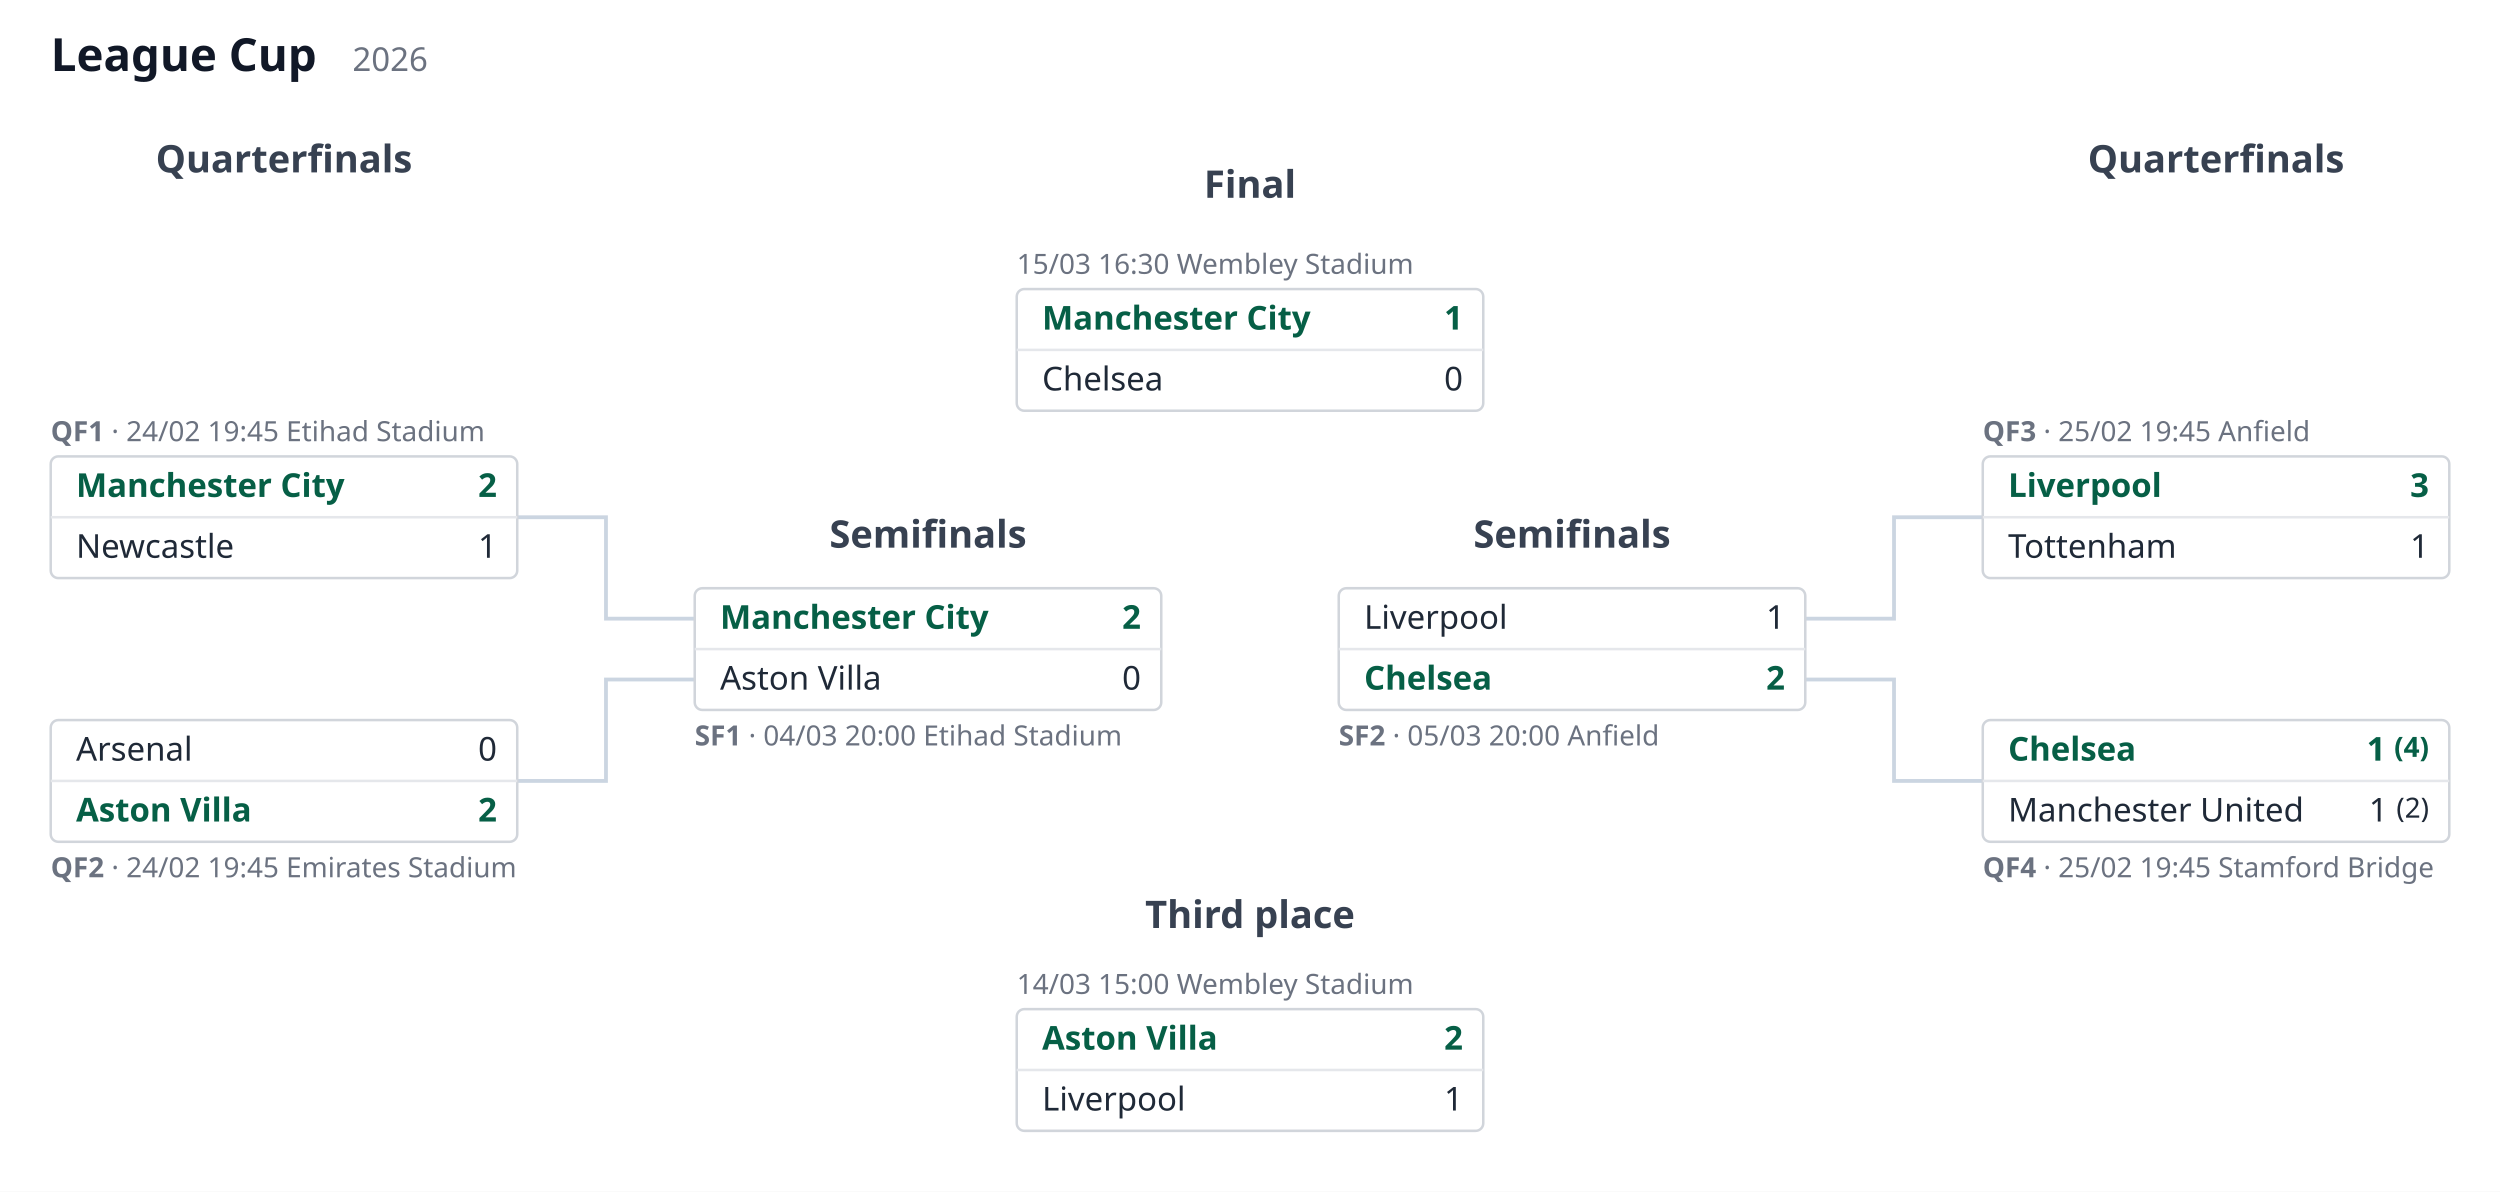
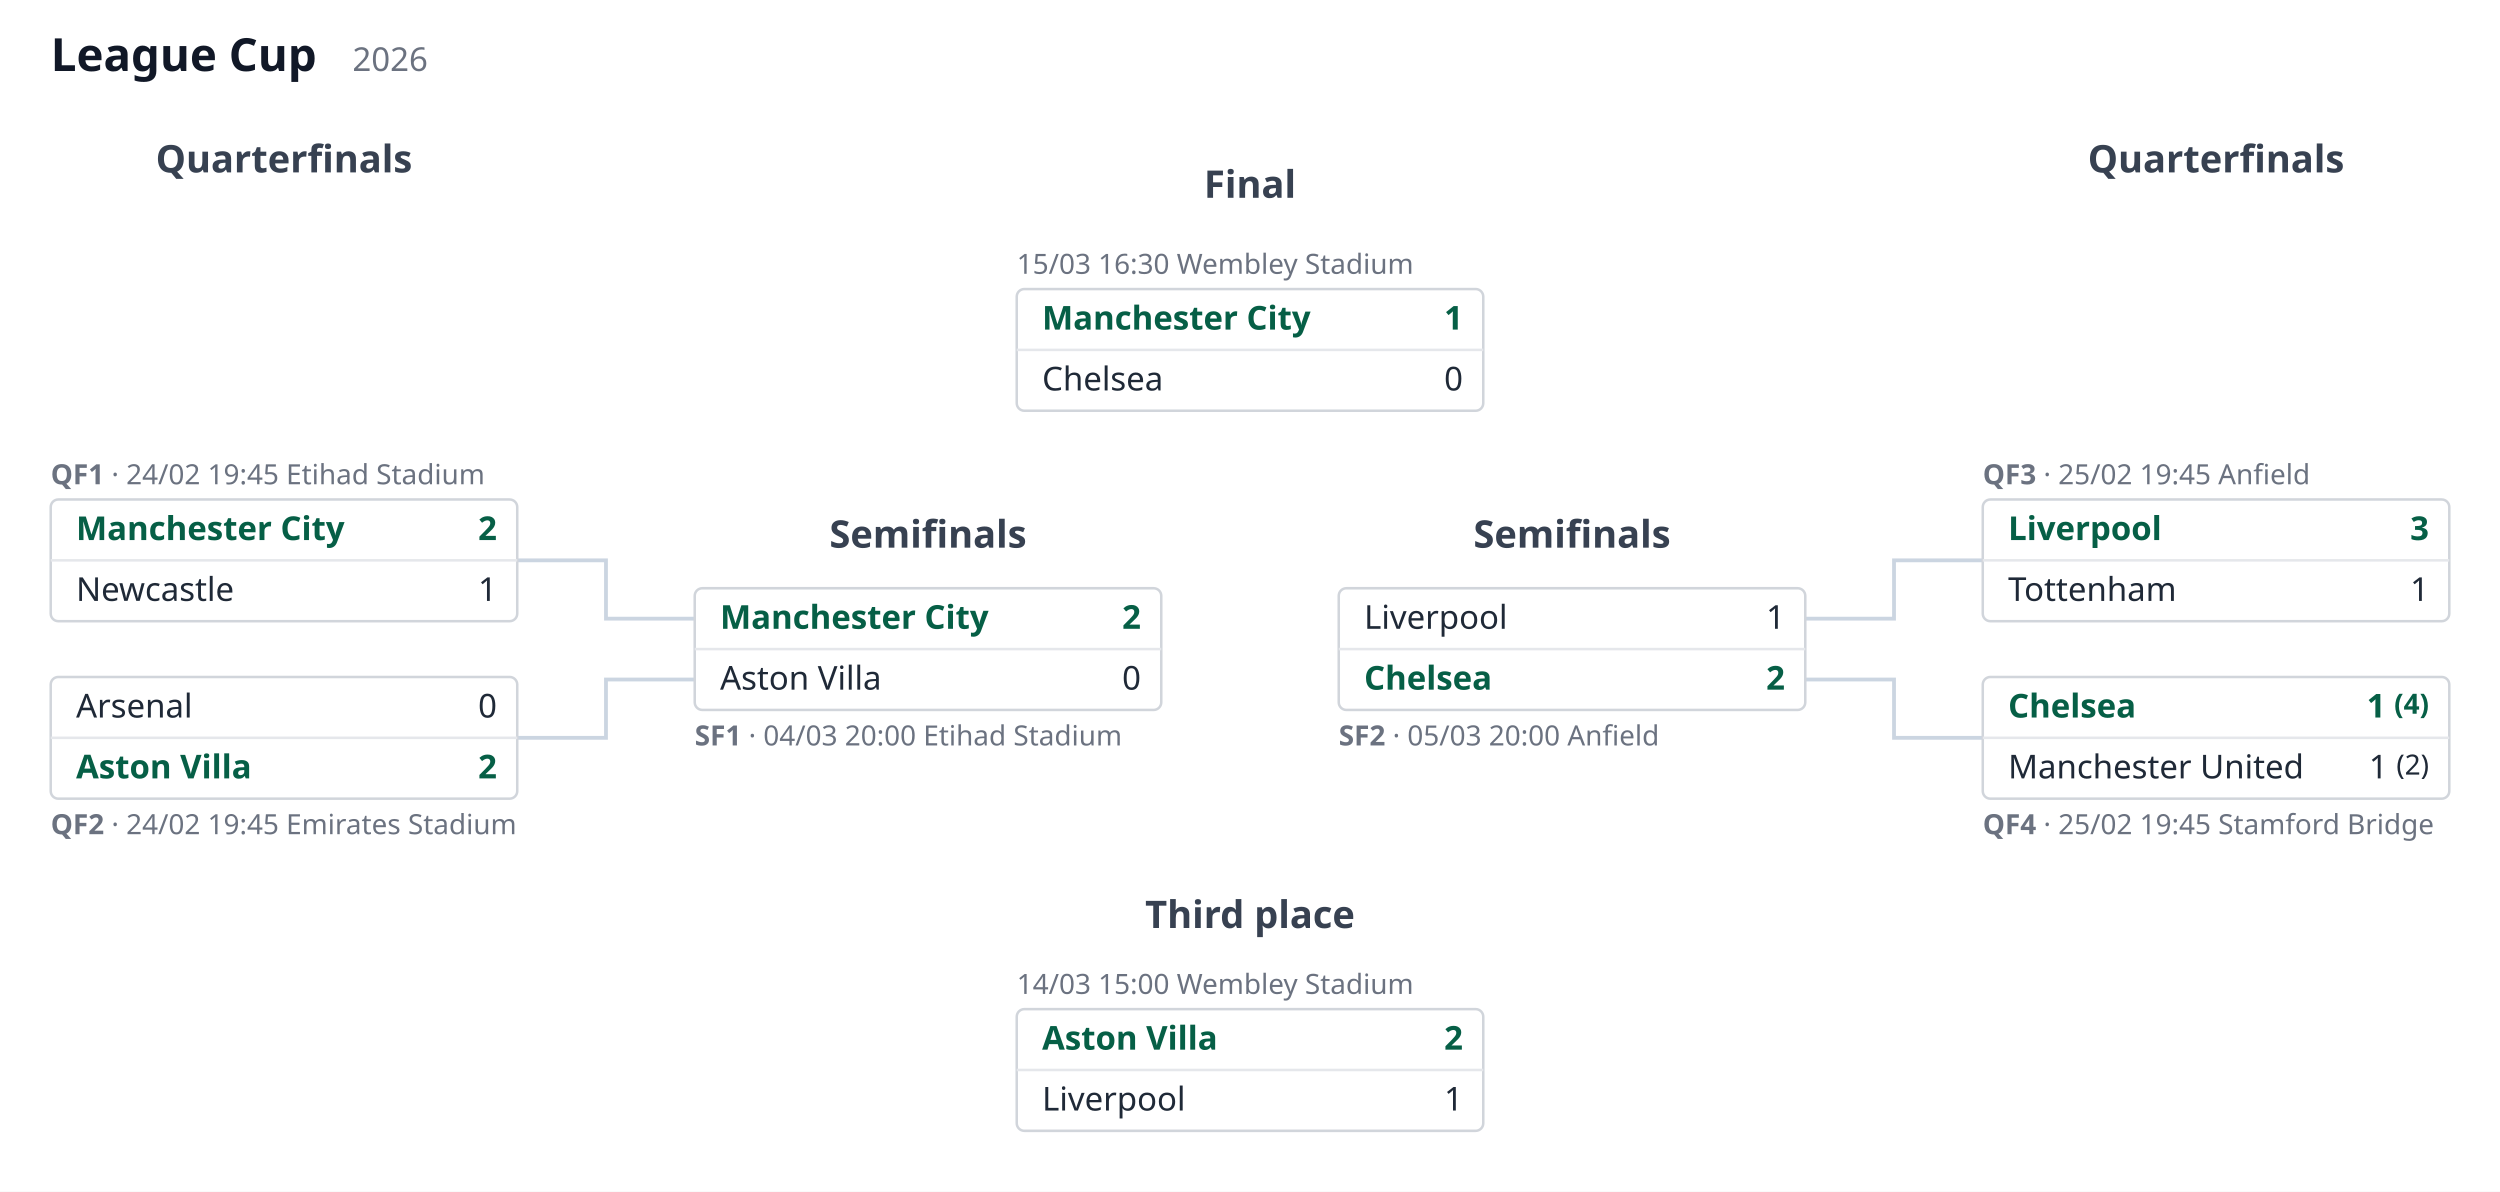
<svg xmlns="http://www.w3.org/2000/svg" viewBox="0 0 986 470" width="986" height="470" font-family="sans-serif">
  <style>
  .pd-bg { fill: #ffffff; }
  .pd-title { font: 600 18px sans-serif; fill: #111827; }
  .pd-season { font: 400 13px sans-serif; fill: #6b7280; }
  .pd-header { font: 600 15px sans-serif; fill: #374151; text-anchor: middle; }
  .pd-meta { font: 400 11px sans-serif; fill: #6b7280; }
  .pd-meta-id { font-weight: 700; }
  .pd-box { fill: #ffffff; stroke: #d1d5db; stroke-width: 1; }
  .pd-divider { stroke: #e5e7eb; stroke-width: 1; }
  .pd-team { font: 400 13px sans-serif; fill: #1f2937; }
  .pd-score { font: 400 13px sans-serif; fill: #1f2937; text-anchor: end; }
  .pd-pens { font-size: 11px; }
  .pd-win .pd-team, .pd-win .pd-score { font-weight: 700; fill: #065f46; }
  .pd-crest-frame { fill: none; stroke: #d1d5db; stroke-width: 1; }
  .pd-link { fill: none; stroke: #cbd5e1; stroke-width: 1.5; }
  @media (prefers-color-scheme: dark) {
    .pd-bg { fill: #0f172a; }
    .pd-title { fill: #f8fafc; }
    .pd-season { fill: #94a3b8; }
    .pd-header { fill: #cbd5e1; }
    .pd-meta { fill: #94a3b8; }
    .pd-box { fill: #1e293b; stroke: #334155; }
    .pd-divider { stroke: #334155; }
    .pd-team { fill: #e5e7eb; }
    .pd-score { fill: #e5e7eb; }
    .pd-win .pd-team, .pd-win .pd-score { fill: #34d399; }
    .pd-crest-frame { stroke: #334155; }
    .pd-link { stroke: #475569; }
  }</style>
  <rect class="pd-bg" width="986" height="470" />
  <text class="pd-title" x="20" y="28">League Cup</text>
  <text class="pd-season" x="139" y="28">2026</text>
  <text class="pd-header" x="112" y="68">Quarterfinals</text>
  <text class="pd-header" x="874" y="68">Quarterfinals</text>
  <text class="pd-header" x="366" y="216">Semifinals</text>
  <text class="pd-header" x="620" y="216">Semifinals</text>
  <text class="pd-header" x="493" y="78">Final</text>
  <text class="pd-header" x="493" y="366">Third place</text>
-   <path class="pd-link" d="M 204 204 L 239 204 L 239 244 L 274 244" />
-   <path class="pd-link" d="M 204 308 L 239 308 L 239 268 L 274 268" />
-   <path class="pd-link" d="M 782 204 L 747 204 L 747 244 L 712 244" />
-   <path class="pd-link" d="M 782 308 L 747 308 L 747 268 L 712 268" />
-   <text class="pd-meta" x="20" y="174">
+   <path class="pd-link" d="M 204 221 L 239 221 L 239 244 L 274 244" />
+   <path class="pd-link" d="M 204 291 L 239 291 L 239 268 L 274 268" />
+   <path class="pd-link" d="M 782 221 L 747 221 L 747 244 L 712 244" />
+   <path class="pd-link" d="M 782 291 L 747 291 L 747 268 L 712 268" />
+   <text class="pd-meta" x="20" y="191">
    <tspan x="20">
      <tspan class="pd-meta-id">QF1</tspan> · 24/02 19:45 Etihad Stadium</tspan>
  </text>
-   <rect class="pd-box" x="20" y="180" width="184" height="48" rx="3" />
-   <line class="pd-divider" x1="20" y1="204" x2="204" y2="204" />
+   <rect class="pd-box" x="20" y="197" width="184" height="48" rx="3" />
+   <line class="pd-divider" x1="20" y1="221" x2="204" y2="221" />
  <g class="pd-win">
-     <text class="pd-team" x="30" y="196">Manchester City</text>
-     <text class="pd-score" x="196" y="196">2</text>
+     <text class="pd-team" x="30" y="213">Manchester City</text>
+     <text class="pd-score" x="196" y="213">2</text>
  </g>
  <g class="">
-     <text class="pd-team" x="30" y="220">Newcastle</text>
-     <text class="pd-score" x="196" y="220">1</text>
+     <text class="pd-team" x="30" y="237">Newcastle</text>
+     <text class="pd-score" x="196" y="237">1</text>
  </g>
-   <text class="pd-meta" x="20" y="346">
+   <text class="pd-meta" x="20" y="329">
    <tspan x="20">
      <tspan class="pd-meta-id">QF2</tspan> · 24/02 19:45 Emirates Stadium</tspan>
  </text>
-   <rect class="pd-box" x="20" y="284" width="184" height="48" rx="3" />
-   <line class="pd-divider" x1="20" y1="308" x2="204" y2="308" />
+   <rect class="pd-box" x="20" y="267" width="184" height="48" rx="3" />
+   <line class="pd-divider" x1="20" y1="291" x2="204" y2="291" />
  <g class="">
-     <text class="pd-team" x="30" y="300">Arsenal</text>
-     <text class="pd-score" x="196" y="300">0</text>
+     <text class="pd-team" x="30" y="283">Arsenal</text>
+     <text class="pd-score" x="196" y="283">0</text>
  </g>
  <g class="pd-win">
-     <text class="pd-team" x="30" y="324">Aston Villa</text>
-     <text class="pd-score" x="196" y="324">2</text>
+     <text class="pd-team" x="30" y="307">Aston Villa</text>
+     <text class="pd-score" x="196" y="307">2</text>
  </g>
-   <text class="pd-meta" x="782" y="174">
+   <text class="pd-meta" x="782" y="191">
    <tspan x="782">
      <tspan class="pd-meta-id">QF3</tspan> · 25/02 19:45 Anfield</tspan>
  </text>
-   <rect class="pd-box" x="782" y="180" width="184" height="48" rx="3" />
-   <line class="pd-divider" x1="782" y1="204" x2="966" y2="204" />
+   <rect class="pd-box" x="782" y="197" width="184" height="48" rx="3" />
+   <line class="pd-divider" x1="782" y1="221" x2="966" y2="221" />
  <g class="pd-win">
-     <text class="pd-team" x="792" y="196">Liverpool</text>
-     <text class="pd-score" x="958" y="196">3</text>
+     <text class="pd-team" x="792" y="213">Liverpool</text>
+     <text class="pd-score" x="958" y="213">3</text>
  </g>
  <g class="">
-     <text class="pd-team" x="792" y="220">Tottenham</text>
-     <text class="pd-score" x="958" y="220">1</text>
+     <text class="pd-team" x="792" y="237">Tottenham</text>
+     <text class="pd-score" x="958" y="237">1</text>
  </g>
-   <text class="pd-meta" x="782" y="346">
+   <text class="pd-meta" x="782" y="329">
    <tspan x="782">
      <tspan class="pd-meta-id">QF4</tspan> · 25/02 19:45 Stamford Bridge</tspan>
  </text>
-   <rect class="pd-box" x="782" y="284" width="184" height="48" rx="3" />
-   <line class="pd-divider" x1="782" y1="308" x2="966" y2="308" />
+   <rect class="pd-box" x="782" y="267" width="184" height="48" rx="3" />
+   <line class="pd-divider" x1="782" y1="291" x2="966" y2="291" />
  <g class="pd-win">
-     <text class="pd-team" x="792" y="300">Chelsea</text>
-     <text class="pd-score" x="958" y="300">1 <tspan class="pd-pens" dy="-1.5">(4)</tspan>
+     <text class="pd-team" x="792" y="283">Chelsea</text>
+     <text class="pd-score" x="958" y="283">1 <tspan class="pd-pens" dy="-1.5">(4)</tspan>
    </text>
  </g>
  <g class="">
-     <text class="pd-team" x="792" y="324">Manchester United</text>
-     <text class="pd-score" x="958" y="324">1 <tspan class="pd-pens" dy="-1.5">(2)</tspan>
+     <text class="pd-team" x="792" y="307">Manchester United</text>
+     <text class="pd-score" x="958" y="307">1 <tspan class="pd-pens" dy="-1.5">(2)</tspan>
    </text>
  </g>
  <text class="pd-meta" x="274" y="294">
    <tspan x="274">
      <tspan class="pd-meta-id">SF1</tspan> · 04/03 20:00 Etihad Stadium</tspan>
  </text>
  <rect class="pd-box" x="274" y="232" width="184" height="48" rx="3" />
  <line class="pd-divider" x1="274" y1="256" x2="458" y2="256" />
  <g class="pd-win">
    <text class="pd-team" x="284" y="248">Manchester City</text>
    <text class="pd-score" x="450" y="248">2</text>
  </g>
  <g class="">
    <text class="pd-team" x="284" y="272">Aston Villa</text>
    <text class="pd-score" x="450" y="272">0</text>
  </g>
  <text class="pd-meta" x="528" y="294">
    <tspan x="528">
      <tspan class="pd-meta-id">SF2</tspan> · 05/03 20:00 Anfield</tspan>
  </text>
  <rect class="pd-box" x="528" y="232" width="184" height="48" rx="3" />
  <line class="pd-divider" x1="528" y1="256" x2="712" y2="256" />
  <g class="">
    <text class="pd-team" x="538" y="248">Liverpool</text>
    <text class="pd-score" x="704" y="248">1</text>
  </g>
  <g class="pd-win">
    <text class="pd-team" x="538" y="272">Chelsea</text>
    <text class="pd-score" x="704" y="272">2</text>
  </g>
  <text class="pd-meta" x="401" y="108">
    <tspan x="401">15/03 16:30 Wembley Stadium</tspan>
  </text>
  <rect class="pd-box" x="401" y="114" width="184" height="48" rx="3" />
  <line class="pd-divider" x1="401" y1="138" x2="585" y2="138" />
  <g class="pd-win">
    <text class="pd-team" x="411" y="130">Manchester City</text>
    <text class="pd-score" x="577" y="130">1</text>
  </g>
  <g class="">
    <text class="pd-team" x="411" y="154">Chelsea</text>
    <text class="pd-score" x="577" y="154">0</text>
  </g>
  <text class="pd-meta" x="401" y="392">
    <tspan x="401">14/03 15:00 Wembley Stadium</tspan>
  </text>
  <rect class="pd-box" x="401" y="398" width="184" height="48" rx="3" />
  <line class="pd-divider" x1="401" y1="422" x2="585" y2="422" />
  <g class="pd-win">
    <text class="pd-team" x="411" y="414">Aston Villa</text>
    <text class="pd-score" x="577" y="414">2</text>
  </g>
  <g class="">
    <text class="pd-team" x="411" y="438">Liverpool</text>
    <text class="pd-score" x="577" y="438">1</text>
  </g>
</svg>
